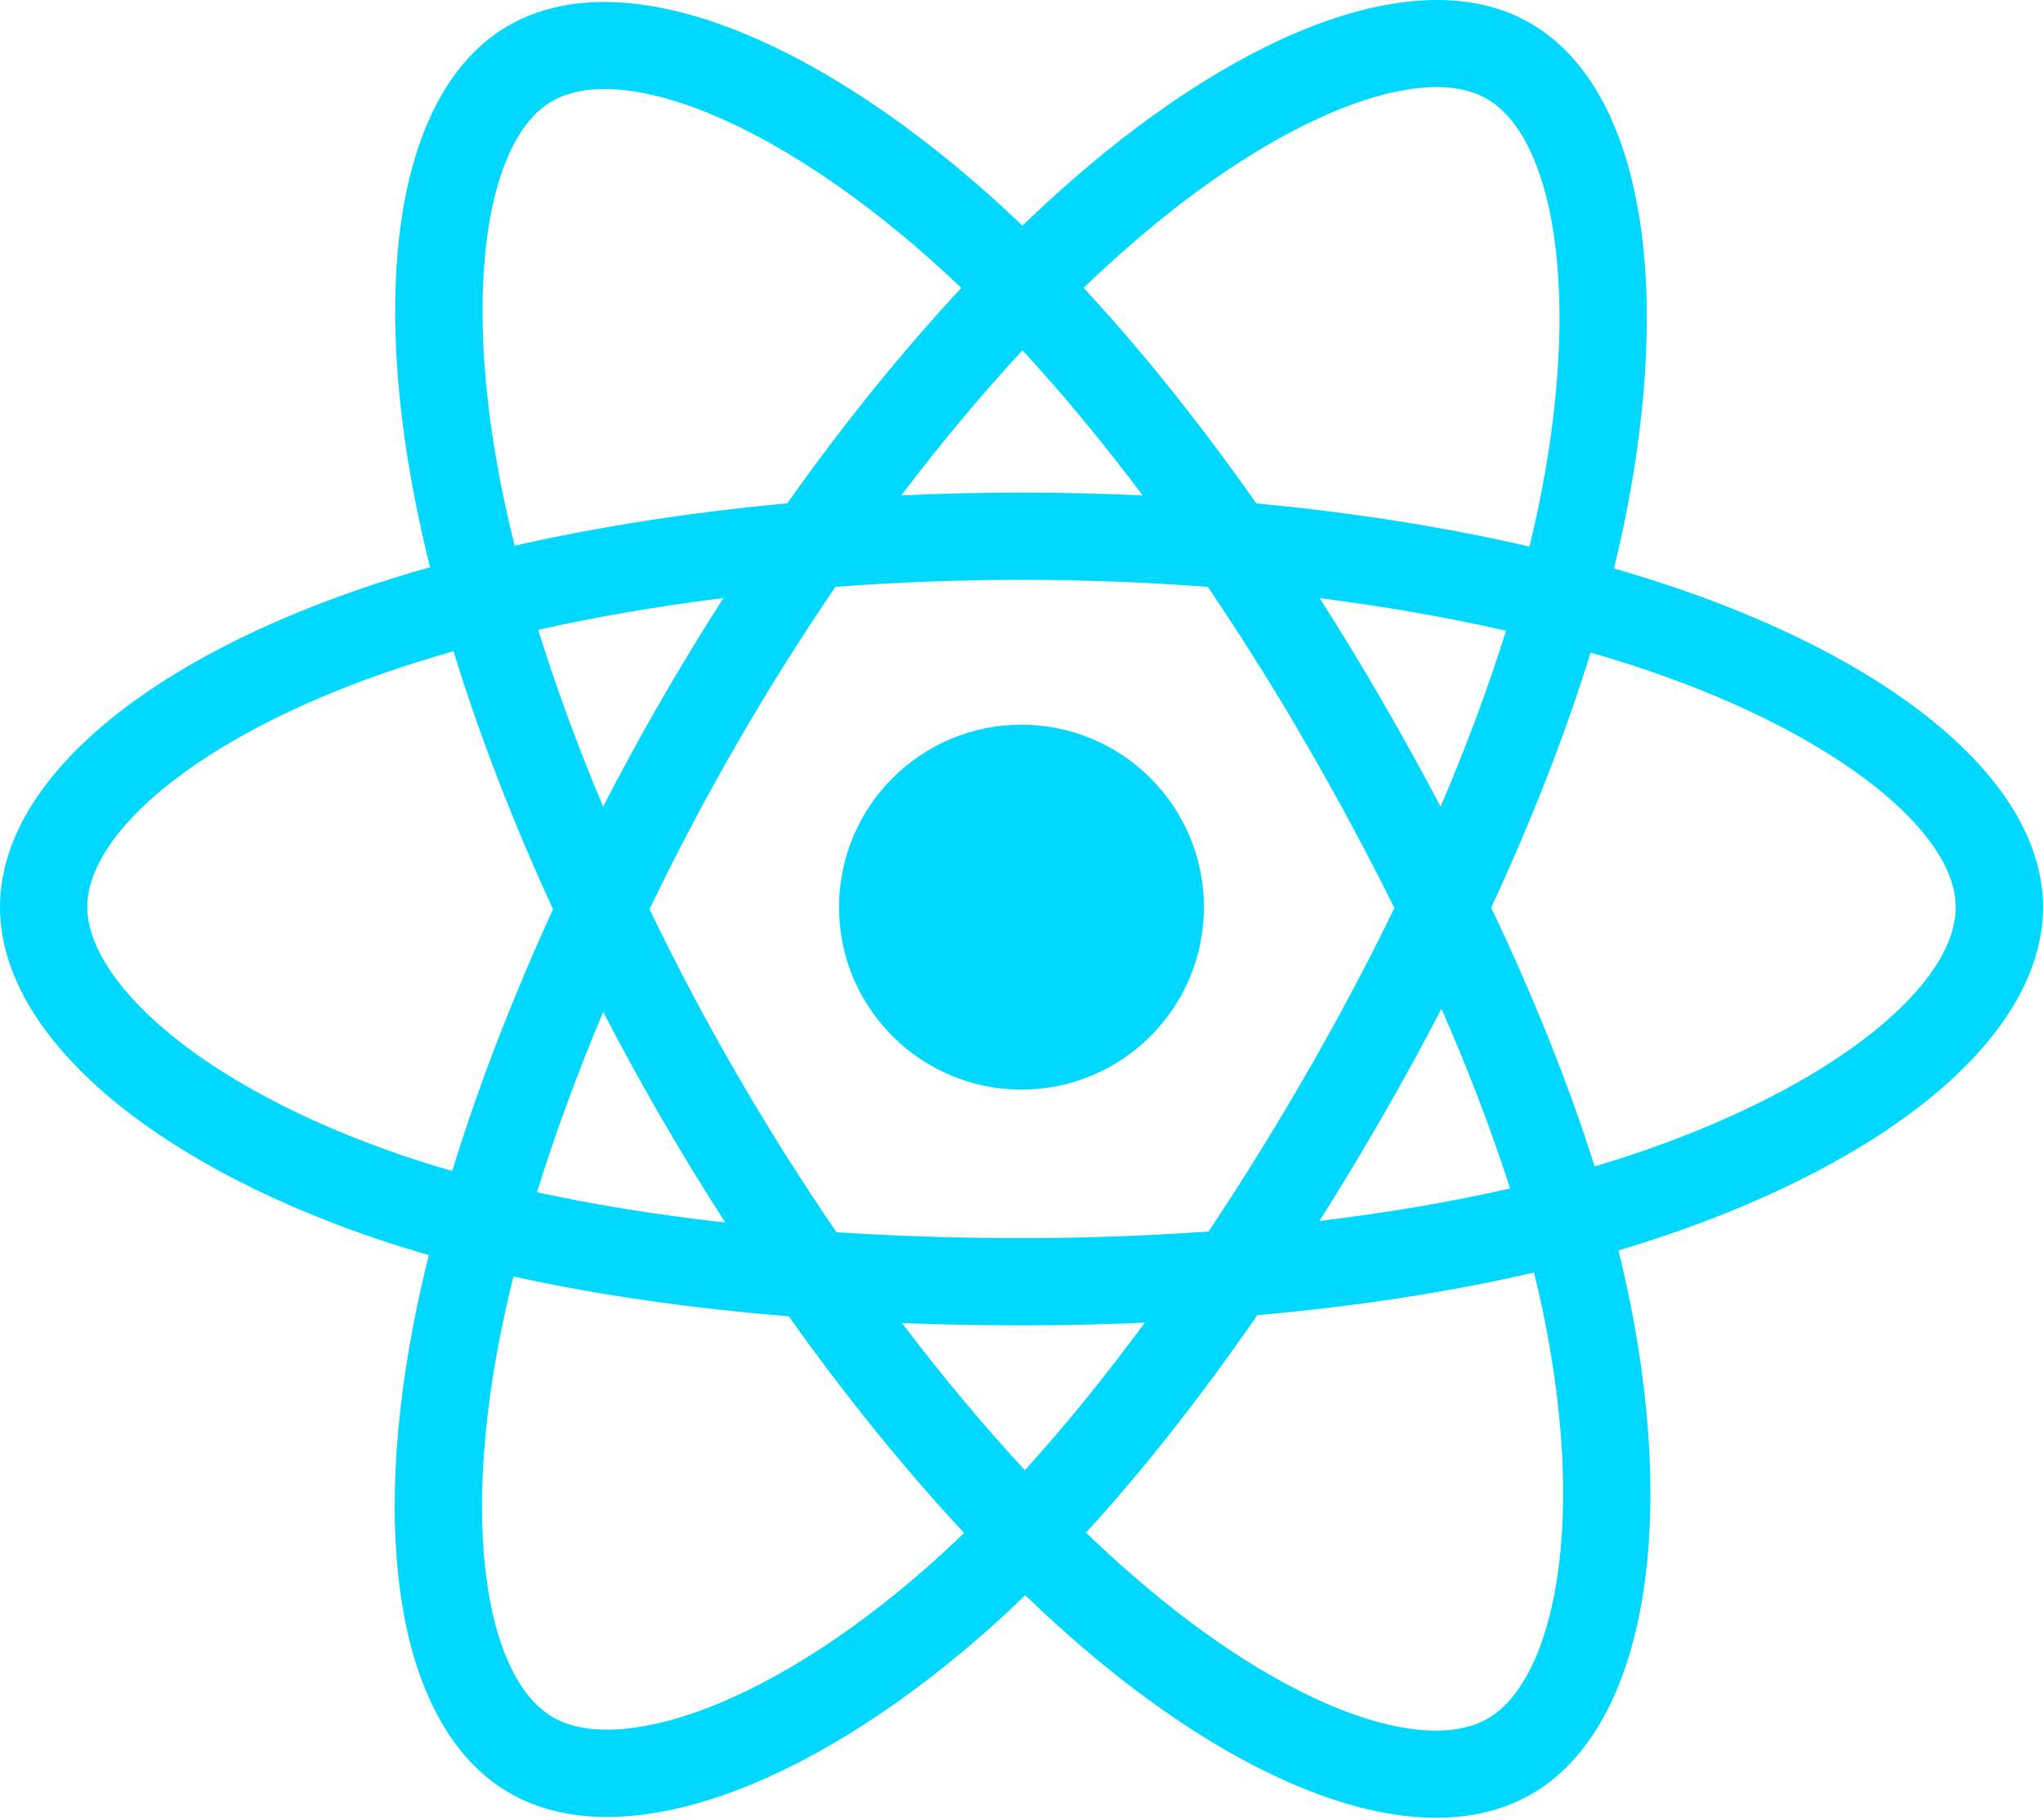
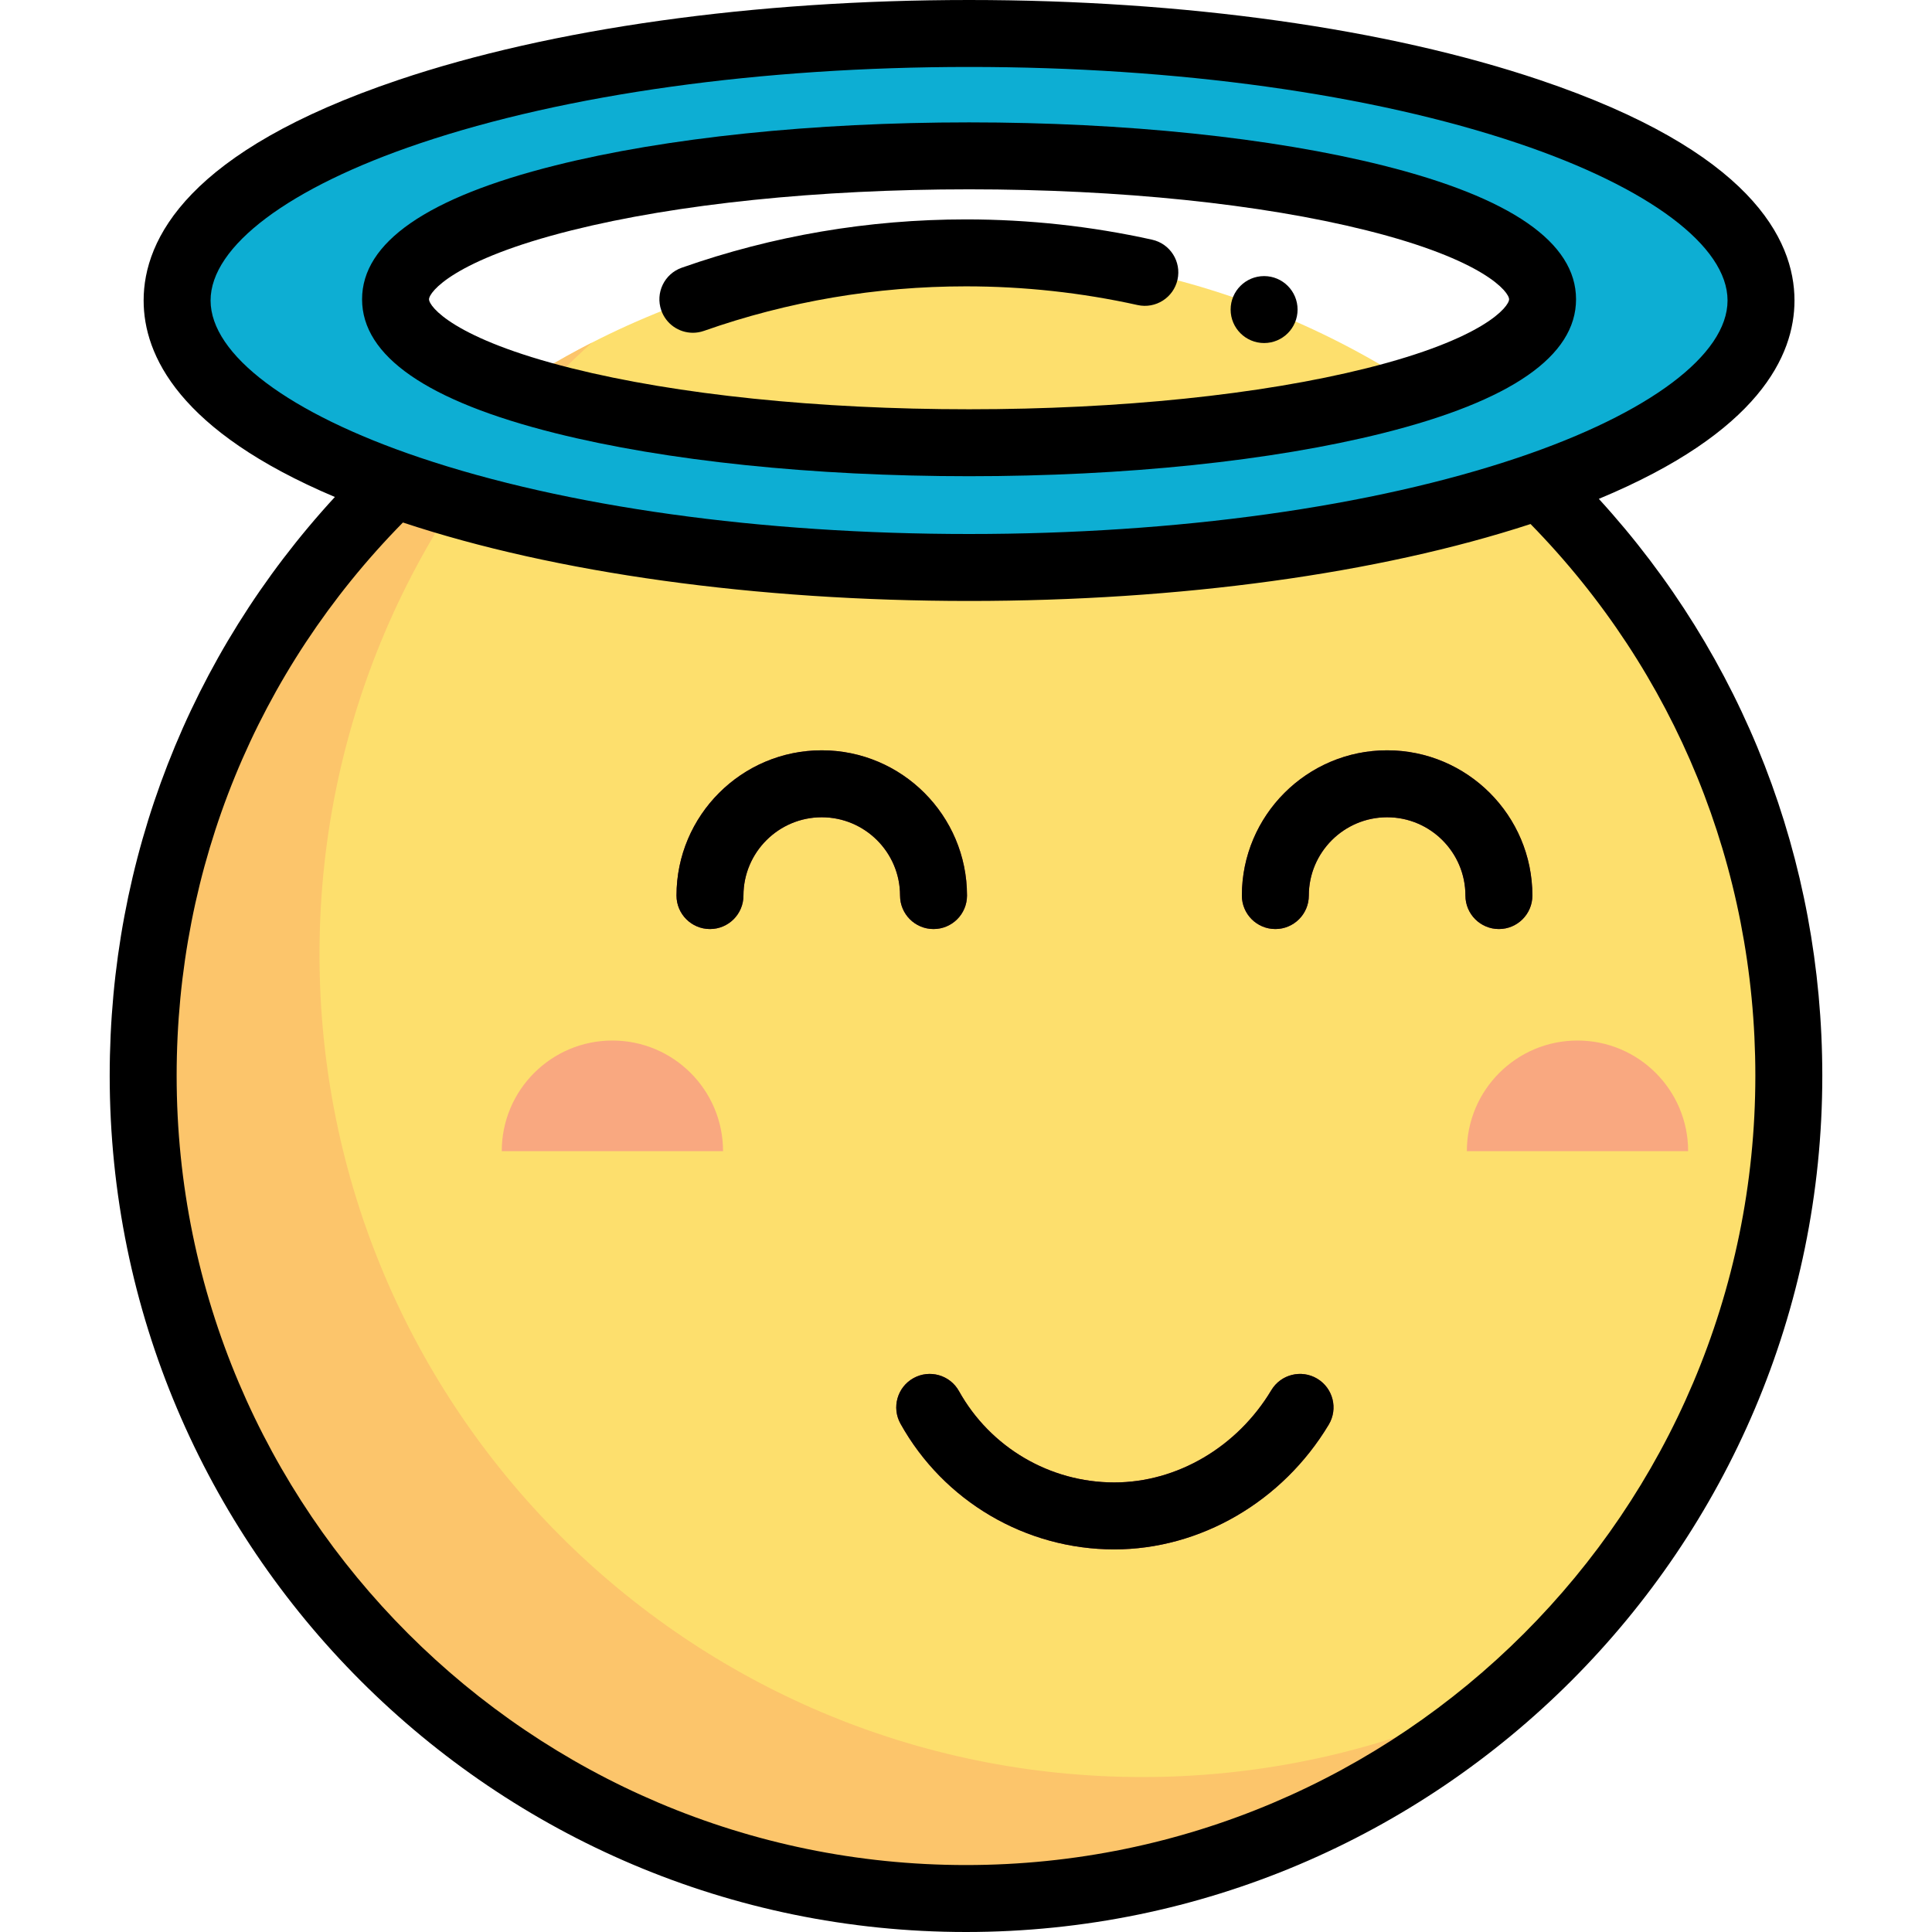
- <svg xmlns="http://www.w3.org/2000/svg" aria-hidden="true" role="img" class="iconify iconify--logos" width="35.93" height="32" preserveAspectRatio="xMidYMid meet" viewBox="0 0 256 228">
-   <path fill="#00D8FF" d="M210.483 73.824a171.49 171.49 0 0 0-8.24-2.597c.465-1.9.893-3.777 1.273-5.621c6.238-30.281 2.16-54.676-11.769-62.708c-13.355-7.7-35.196.329-57.254 19.526a171.23 171.23 0 0 0-6.375 5.848a155.866 155.866 0 0 0-4.241-3.917C100.759 3.829 77.587-4.822 63.673 3.233C50.33 10.957 46.379 33.89 51.995 62.588a170.974 170.974 0 0 0 1.892 8.48c-3.28.932-6.445 1.924-9.474 2.98C17.309 83.498 0 98.307 0 113.668c0 15.865 18.582 31.778 46.812 41.427a145.52 145.52 0 0 0 6.921 2.165a167.467 167.467 0 0 0-2.01 9.138c-5.354 28.2-1.173 50.591 12.134 58.266c13.744 7.926 36.812-.22 59.273-19.855a145.567 145.567 0 0 0 5.342-4.923a168.064 168.064 0 0 0 6.92 6.314c21.758 18.722 43.246 26.282 56.54 18.586c13.731-7.949 18.194-32.003 12.4-61.268a145.016 145.016 0 0 0-1.535-6.842c1.62-.48 3.21-.974 4.76-1.488c29.348-9.723 48.443-25.443 48.443-41.52c0-15.417-17.868-30.326-45.517-39.844Zm-6.365 70.984c-1.4.463-2.836.91-4.3 1.345c-3.24-10.257-7.612-21.163-12.963-32.432c5.106-11 9.31-21.767 12.459-31.957c2.619.758 5.16 1.557 7.61 2.4c23.69 8.156 38.14 20.213 38.14 29.504c0 9.896-15.606 22.743-40.946 31.14Zm-10.514 20.834c2.562 12.94 2.927 24.64 1.23 33.787c-1.524 8.219-4.59 13.698-8.382 15.893c-8.067 4.67-25.32-1.4-43.927-17.412a156.726 156.726 0 0 1-6.437-5.87c7.214-7.889 14.423-17.06 21.459-27.246c12.376-1.098 24.068-2.894 34.671-5.345a134.17 134.17 0 0 1 1.386 6.193ZM87.276 214.515c-7.882 2.783-14.16 2.863-17.955.675c-8.075-4.657-11.432-22.636-6.853-46.752a156.923 156.923 0 0 1 1.869-8.499c10.486 2.32 22.093 3.988 34.498 4.994c7.084 9.967 14.501 19.128 21.976 27.15a134.668 134.668 0 0 1-4.877 4.492c-9.933 8.682-19.886 14.842-28.658 17.94ZM50.35 144.747c-12.483-4.267-22.792-9.812-29.858-15.863c-6.35-5.437-9.555-10.836-9.555-15.216c0-9.322 13.897-21.212 37.076-29.293c2.813-.98 5.757-1.905 8.812-2.773c3.204 10.42 7.406 21.315 12.477 32.332c-5.137 11.18-9.399 22.249-12.634 32.792a134.718 134.718 0 0 1-6.318-1.979Zm12.378-84.26c-4.811-24.587-1.616-43.134 6.425-47.789c8.564-4.958 27.502 2.111 47.463 19.835a144.318 144.318 0 0 1 3.841 3.545c-7.438 7.987-14.787 17.08-21.808 26.988c-12.04 1.116-23.565 2.908-34.161 5.309a160.342 160.342 0 0 1-1.76-7.887Zm110.427 27.268a347.8 347.8 0 0 0-7.785-12.803c8.168 1.033 15.994 2.404 23.343 4.08c-2.206 7.072-4.956 14.465-8.193 22.045a381.151 381.151 0 0 0-7.365-13.322Zm-45.032-43.861c5.044 5.465 10.096 11.566 15.065 18.186a322.04 322.04 0 0 0-30.257-.006c4.974-6.559 10.069-12.652 15.192-18.18ZM82.802 87.83a323.167 323.167 0 0 0-7.227 13.238c-3.184-7.553-5.909-14.98-8.134-22.152c7.304-1.634 15.093-2.97 23.209-3.984a321.524 321.524 0 0 0-7.848 12.897Zm8.081 65.352c-8.385-.936-16.291-2.203-23.593-3.793c2.26-7.3 5.045-14.885 8.298-22.6a321.187 321.187 0 0 0 7.257 13.246c2.594 4.48 5.28 8.868 8.038 13.147Zm37.542 31.03c-5.184-5.592-10.354-11.779-15.403-18.433c4.902.192 9.899.29 14.978.29c5.218 0 10.376-.117 15.453-.343c-4.985 6.774-10.018 12.97-15.028 18.486Zm52.198-57.817c3.422 7.8 6.306 15.345 8.596 22.52c-7.422 1.694-15.436 3.058-23.88 4.071a382.417 382.417 0 0 0 7.859-13.026a347.403 347.403 0 0 0 7.425-13.565Zm-16.898 8.101a358.557 358.557 0 0 1-12.281 19.815a329.4 329.4 0 0 1-23.444.823c-7.967 0-15.716-.248-23.178-.732a310.202 310.202 0 0 1-12.513-19.846h.001a307.41 307.41 0 0 1-10.923-20.627a310.278 310.278 0 0 1 10.89-20.637l-.001.001a307.318 307.318 0 0 1 12.413-19.761c7.613-.576 15.42-.876 23.31-.876H128c7.926 0 15.743.303 23.354.883a329.357 329.357 0 0 1 12.335 19.695a358.489 358.489 0 0 1 11.036 20.54a329.472 329.472 0 0 1-11 20.722Zm22.56-122.124c8.572 4.944 11.906 24.881 6.52 51.026c-.344 1.668-.73 3.367-1.15 5.09c-10.622-2.452-22.155-4.275-34.23-5.408c-7.034-10.017-14.323-19.124-21.64-27.008a160.789 160.789 0 0 1 5.888-5.4c18.9-16.447 36.564-22.941 44.612-18.3ZM128 90.808c12.625 0 22.86 10.235 22.86 22.86s-10.235 22.86-22.86 22.86s-22.86-10.235-22.86-22.86s10.235-22.86 22.86-22.86Z" />
+ <svg xmlns="http://www.w3.org/2000/svg" width="800px" height="800px" viewBox="0 0 1024 1024" class="icon" version="1.1">
+   <path d="M512.004 570.152m-436.118 0a436.118 436.118 0 1 0 872.236 0 436.118 436.118 0 1 0-872.236 0Z" fill="#FDDF6D" />
+   <path d="M605.456 941.874c-240.86 0-436.116-195.254-436.116-436.116 0-128.682 55.744-244.332 144.39-324.158C172.542 253.794 75.884 400.678 75.884 570.142c0 240.86 195.254 436.116 436.116 436.116 112.178 0 214.452-42.368 291.726-111.956-59.486 30.412-126.874 47.572-198.27 47.572z" fill="#FCC56B" />
+   <path d="M590.584 821.208c-47 0-90.414-25.53-113.306-66.622a17.74 17.74 0 1 1 30.998-17.27c16.632 29.858 48.17 48.406 82.306 48.406 33.268 0 65.164-18.736 83.248-48.894a17.742 17.742 0 0 1 30.434 18.246c-24.454 40.794-68.014 66.134-113.68 66.134zM494.79 492.408a17.742 17.742 0 0 1-17.742-17.742c0-22.884-18.62-41.502-41.502-41.502s-41.502 18.618-41.502 41.502a17.742 17.742 0 0 1-35.484 0c0-42.45 34.536-76.986 76.986-76.986s76.986 34.536 76.986 76.986a17.742 17.742 0 0 1-17.742 17.742zM794.45 492.408a17.742 17.742 0 0 1-17.742-17.742c0-22.884-18.62-41.502-41.502-41.502s-41.502 18.618-41.502 41.502a17.742 17.742 0 0 1-35.484 0c0-42.45 34.538-76.986 76.986-76.986 42.448 0 76.986 34.536 76.986 76.986a17.742 17.742 0 0 1-17.742 17.742z" fill="#7F184C" />
+   <path d="M516.448 17.742c-231.822 0-419.754 63.36-419.754 141.518s187.928 141.516 419.754 141.516S936.2 237.416 936.2 159.26 748.27 17.742 516.448 17.742z m0 216.922c-167.88 0-303.974-34.038-303.974-76.03s136.094-76.03 303.974-76.03 303.974 34.038 303.974 76.03-136.094 76.03-303.974 76.03z" fill="#0DAED3" />
+   <path d="M367.234 176.376c1.954 0 3.942-0.324 5.888-1.01 44.506-15.658 91.234-23.596 138.878-23.596 30.682 0 61.282 3.336 90.952 9.91a17.74 17.74 0 0 0 7.678-34.642c-32.186-7.134-65.37-10.752-98.63-10.752-51.666 0-102.354 8.616-150.652 25.608a17.74 17.74 0 0 0-10.848 22.624 17.744 17.744 0 0 0 16.734 11.858z" fill="" />
+   <path d="M847.416 264.408c84.752-35.242 103.7-75.902 103.7-105.148 0-32.556-23.424-79.256-135.016-116.878C735.04 15.05 627.618 0 513.622 0c-113.998 0-221.42 15.05-302.478 42.38-111.592 37.622-135.016 84.326-135.016 116.878 0 28.974 18.612 69.146 101.358 104.158-77.144 83.874-119.344 191.778-119.344 306.726C58.142 820.402 261.74 1024 512 1024s453.858-203.598 453.858-453.858c-0.002-114.43-41.886-221.99-118.442-305.734zM111.612 159.258c0-28.728 41.448-59.85 110.87-83.254 77.502-26.13 180.898-40.52 291.142-40.52s213.64 14.39 291.142 40.52c69.422 23.406 110.87 54.528 110.87 83.254s-41.448 59.85-110.87 83.256c-77.502 26.13-180.898 40.52-291.142 40.52s-213.64-14.39-291.142-40.52c-69.426-23.404-110.87-54.528-110.87-83.256z m400.386 829.258c-230.694 0-418.374-187.68-418.374-418.374 0-110.796 42.514-214.51 119.934-293.208 80.776 26.82 187.186 41.584 300.062 41.584 111.734 0 217.132-14.468 297.602-40.776 76.91 78.606 119.15 182.044 119.15 292.398 0 230.694-187.68 418.376-418.374 418.376z" fill="" />
+   <path d="M494.79 492.41a17.742 17.742 0 0 0 17.742-17.742c0-42.45-34.538-76.986-76.986-76.986s-76.986 34.536-76.986 76.986a17.742 17.742 0 0 0 35.484 0c0-22.884 18.618-41.502 41.502-41.502s41.502 18.62 41.502 41.502a17.742 17.742 0 0 0 17.742 17.742zM735.204 397.68c-42.45 0-76.986 34.536-76.986 76.986a17.742 17.742 0 0 0 35.484 0c0-22.884 18.62-41.502 41.502-41.502s41.502 18.62 41.502 41.502a17.742 17.742 0 0 0 35.484 0c0.002-42.452-34.536-76.986-76.986-76.986zM698.172 730.736c-8.404-5.042-19.304-2.308-24.34 6.094-18.082 30.162-49.98 48.894-83.248 48.894-34.138 0-65.676-18.548-82.306-48.406a17.744 17.744 0 0 0-24.134-6.864 17.74 17.74 0 0 0-6.864 24.134c22.892 41.094 66.308 66.622 113.306 66.622 45.662 0 89.222-25.34 113.68-66.134a17.744 17.744 0 0 0-6.094-24.34zM513.622 252.404c82.604 0 160.466-8.098 219.246-22.8 67.994-17.006 102.468-40.884 102.468-70.972S800.86 104.666 732.868 87.66c-58.78-14.702-136.642-22.8-219.246-22.8s-160.466 8.098-219.248 22.8c-67.994 17.006-102.468 40.884-102.468 70.972s34.476 53.966 102.468 70.972c58.78 14.704 136.646 22.8 219.248 22.8zM227.39 158.634c0-3.726 12.828-20.85 75.594-36.548 56.048-14.018 130.852-21.738 210.638-21.738s154.59 7.722 210.636 21.738c62.766 15.698 75.594 32.822 75.594 36.548s-12.828 20.85-75.594 36.548c-56.046 14.018-130.852 21.738-210.636 21.738-79.786 0-154.592-7.722-210.638-21.738-62.766-15.698-75.594-32.822-75.594-36.548z" fill="" />
+   <path d="M670.002 164.076m-17.742 0a17.742 17.742 0 1 0 35.484 0 17.742 17.742 0 1 0-35.484 0Z" fill="" />
+   <path d="M324.582 551.502c-32.388 0-58.642 26.256-58.642 58.642h117.288c-0.004-32.386-26.258-58.642-58.646-58.642zM836.106 551.502c-32.388 0-58.642 26.256-58.642 58.642h117.288c-0.002-32.386-26.256-58.642-58.646-58.642z" fill="#F9A880" />
</svg>
